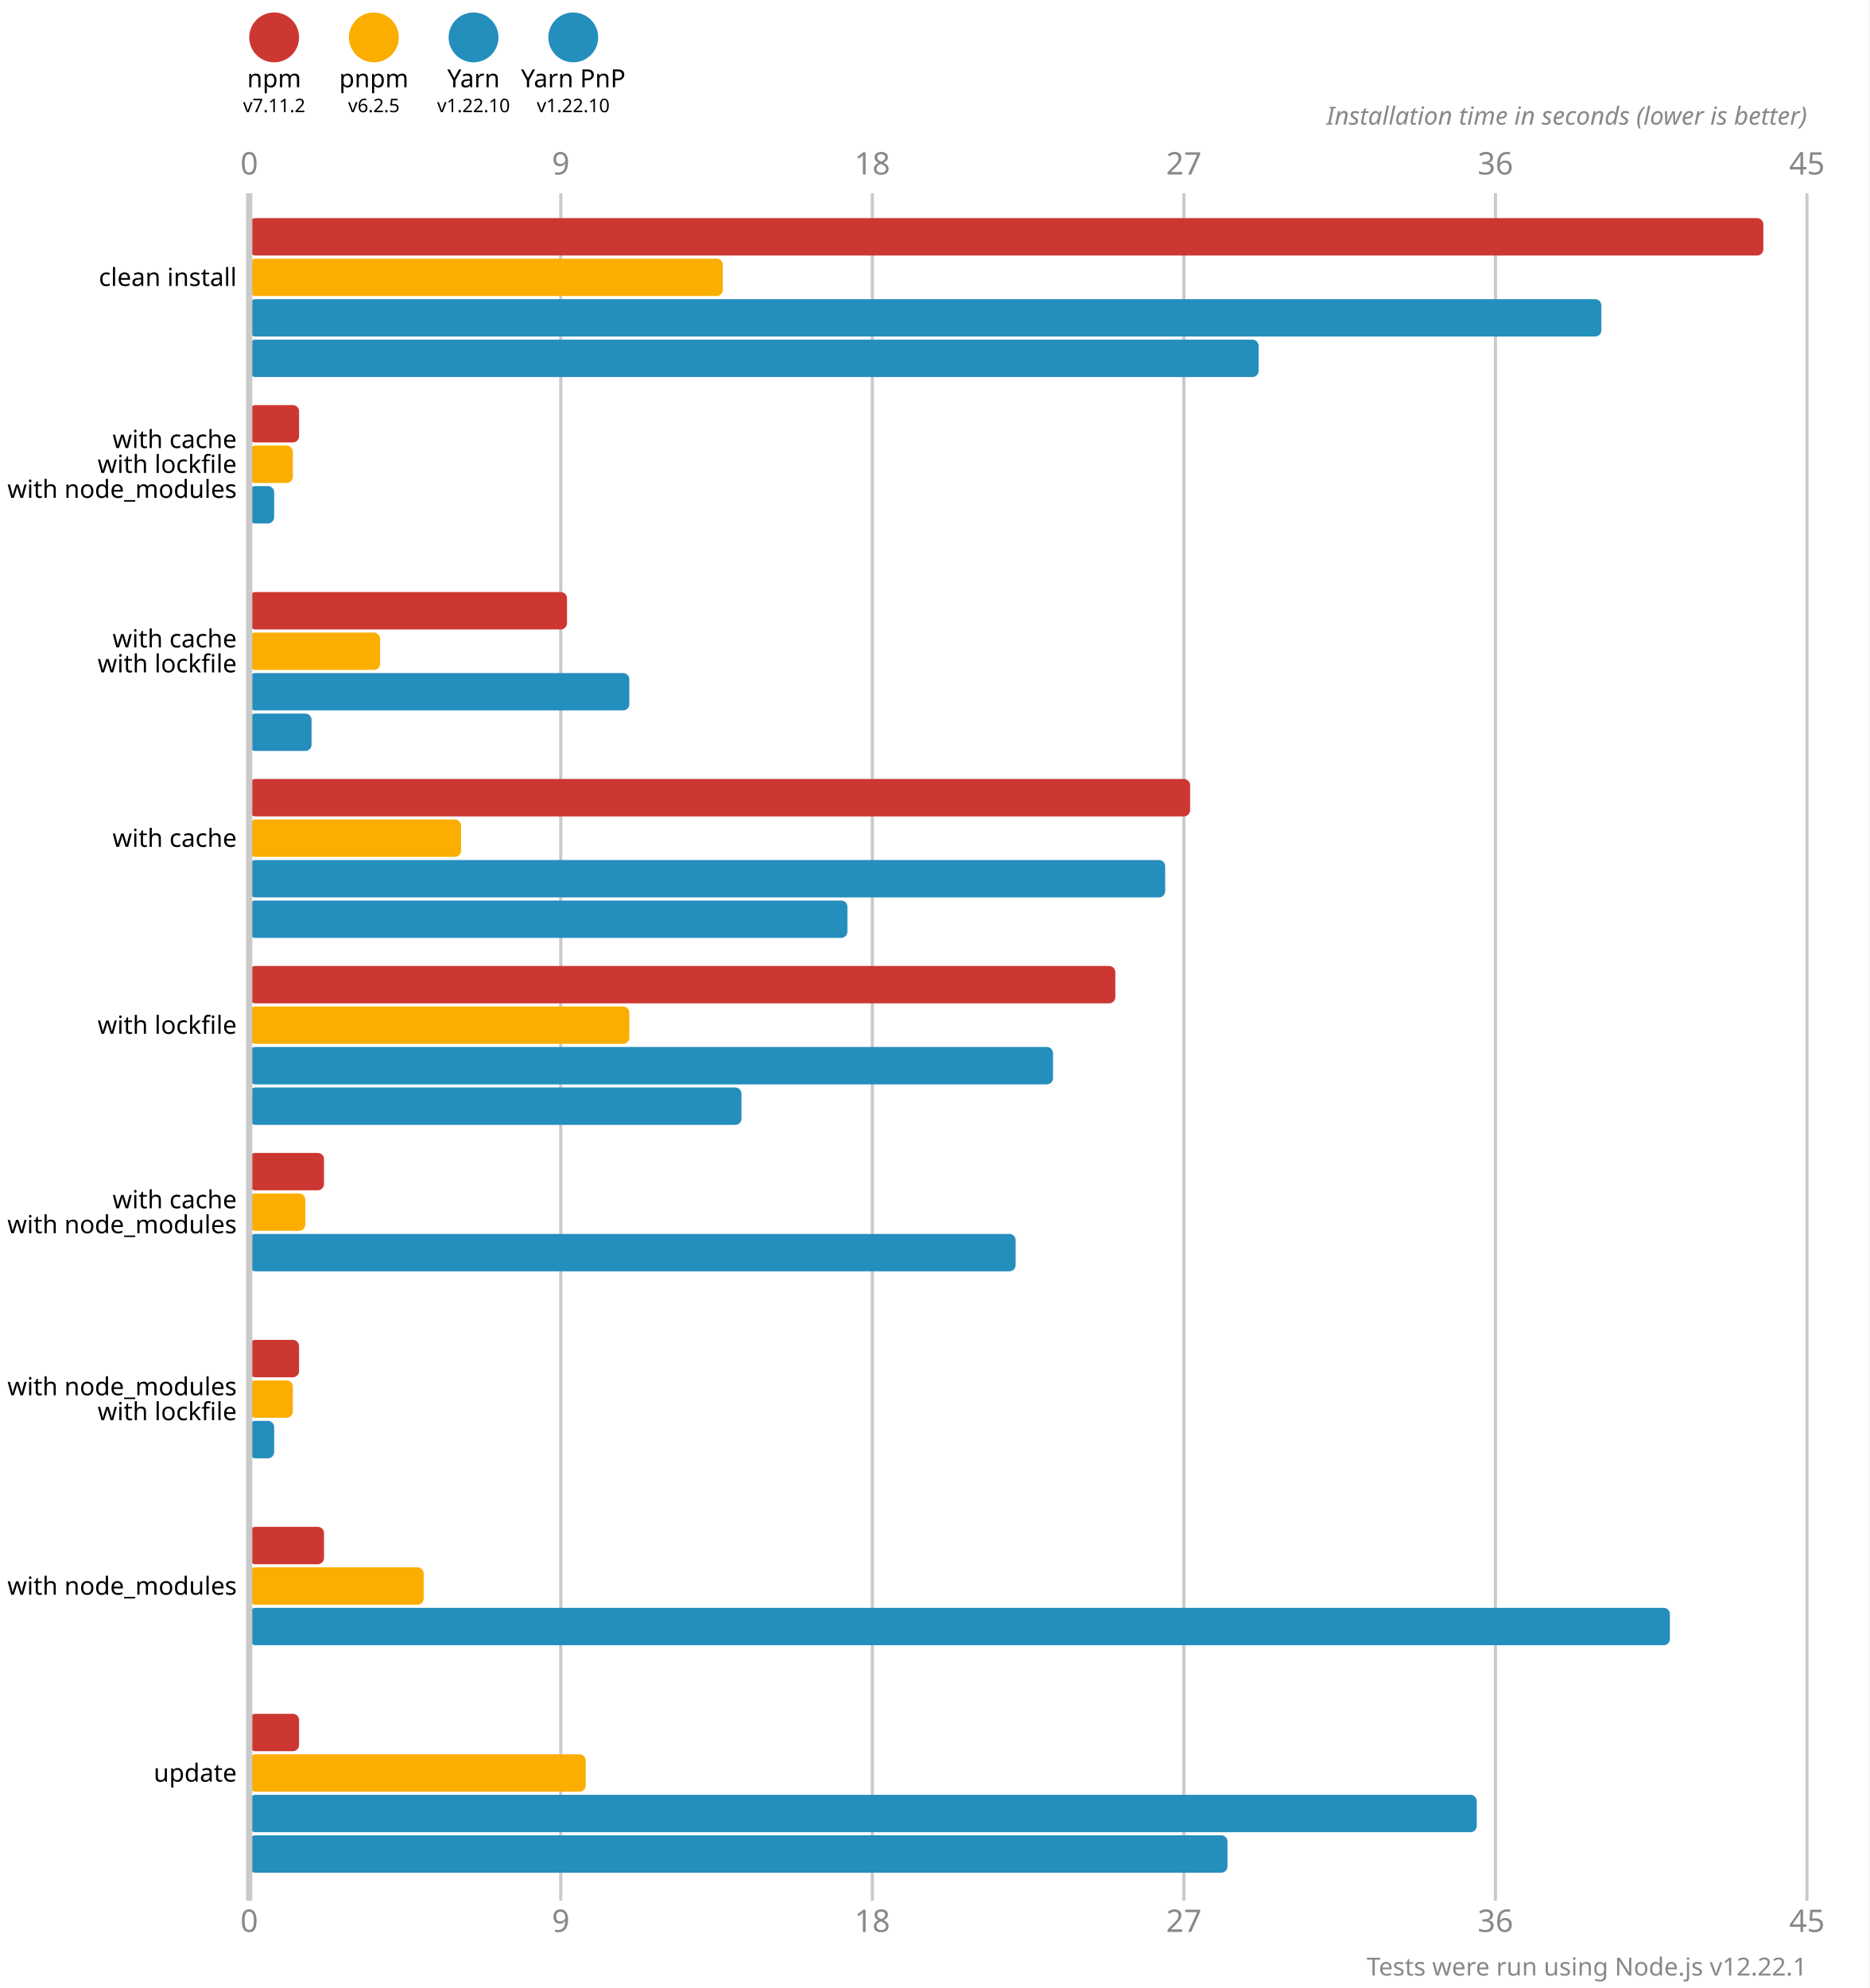
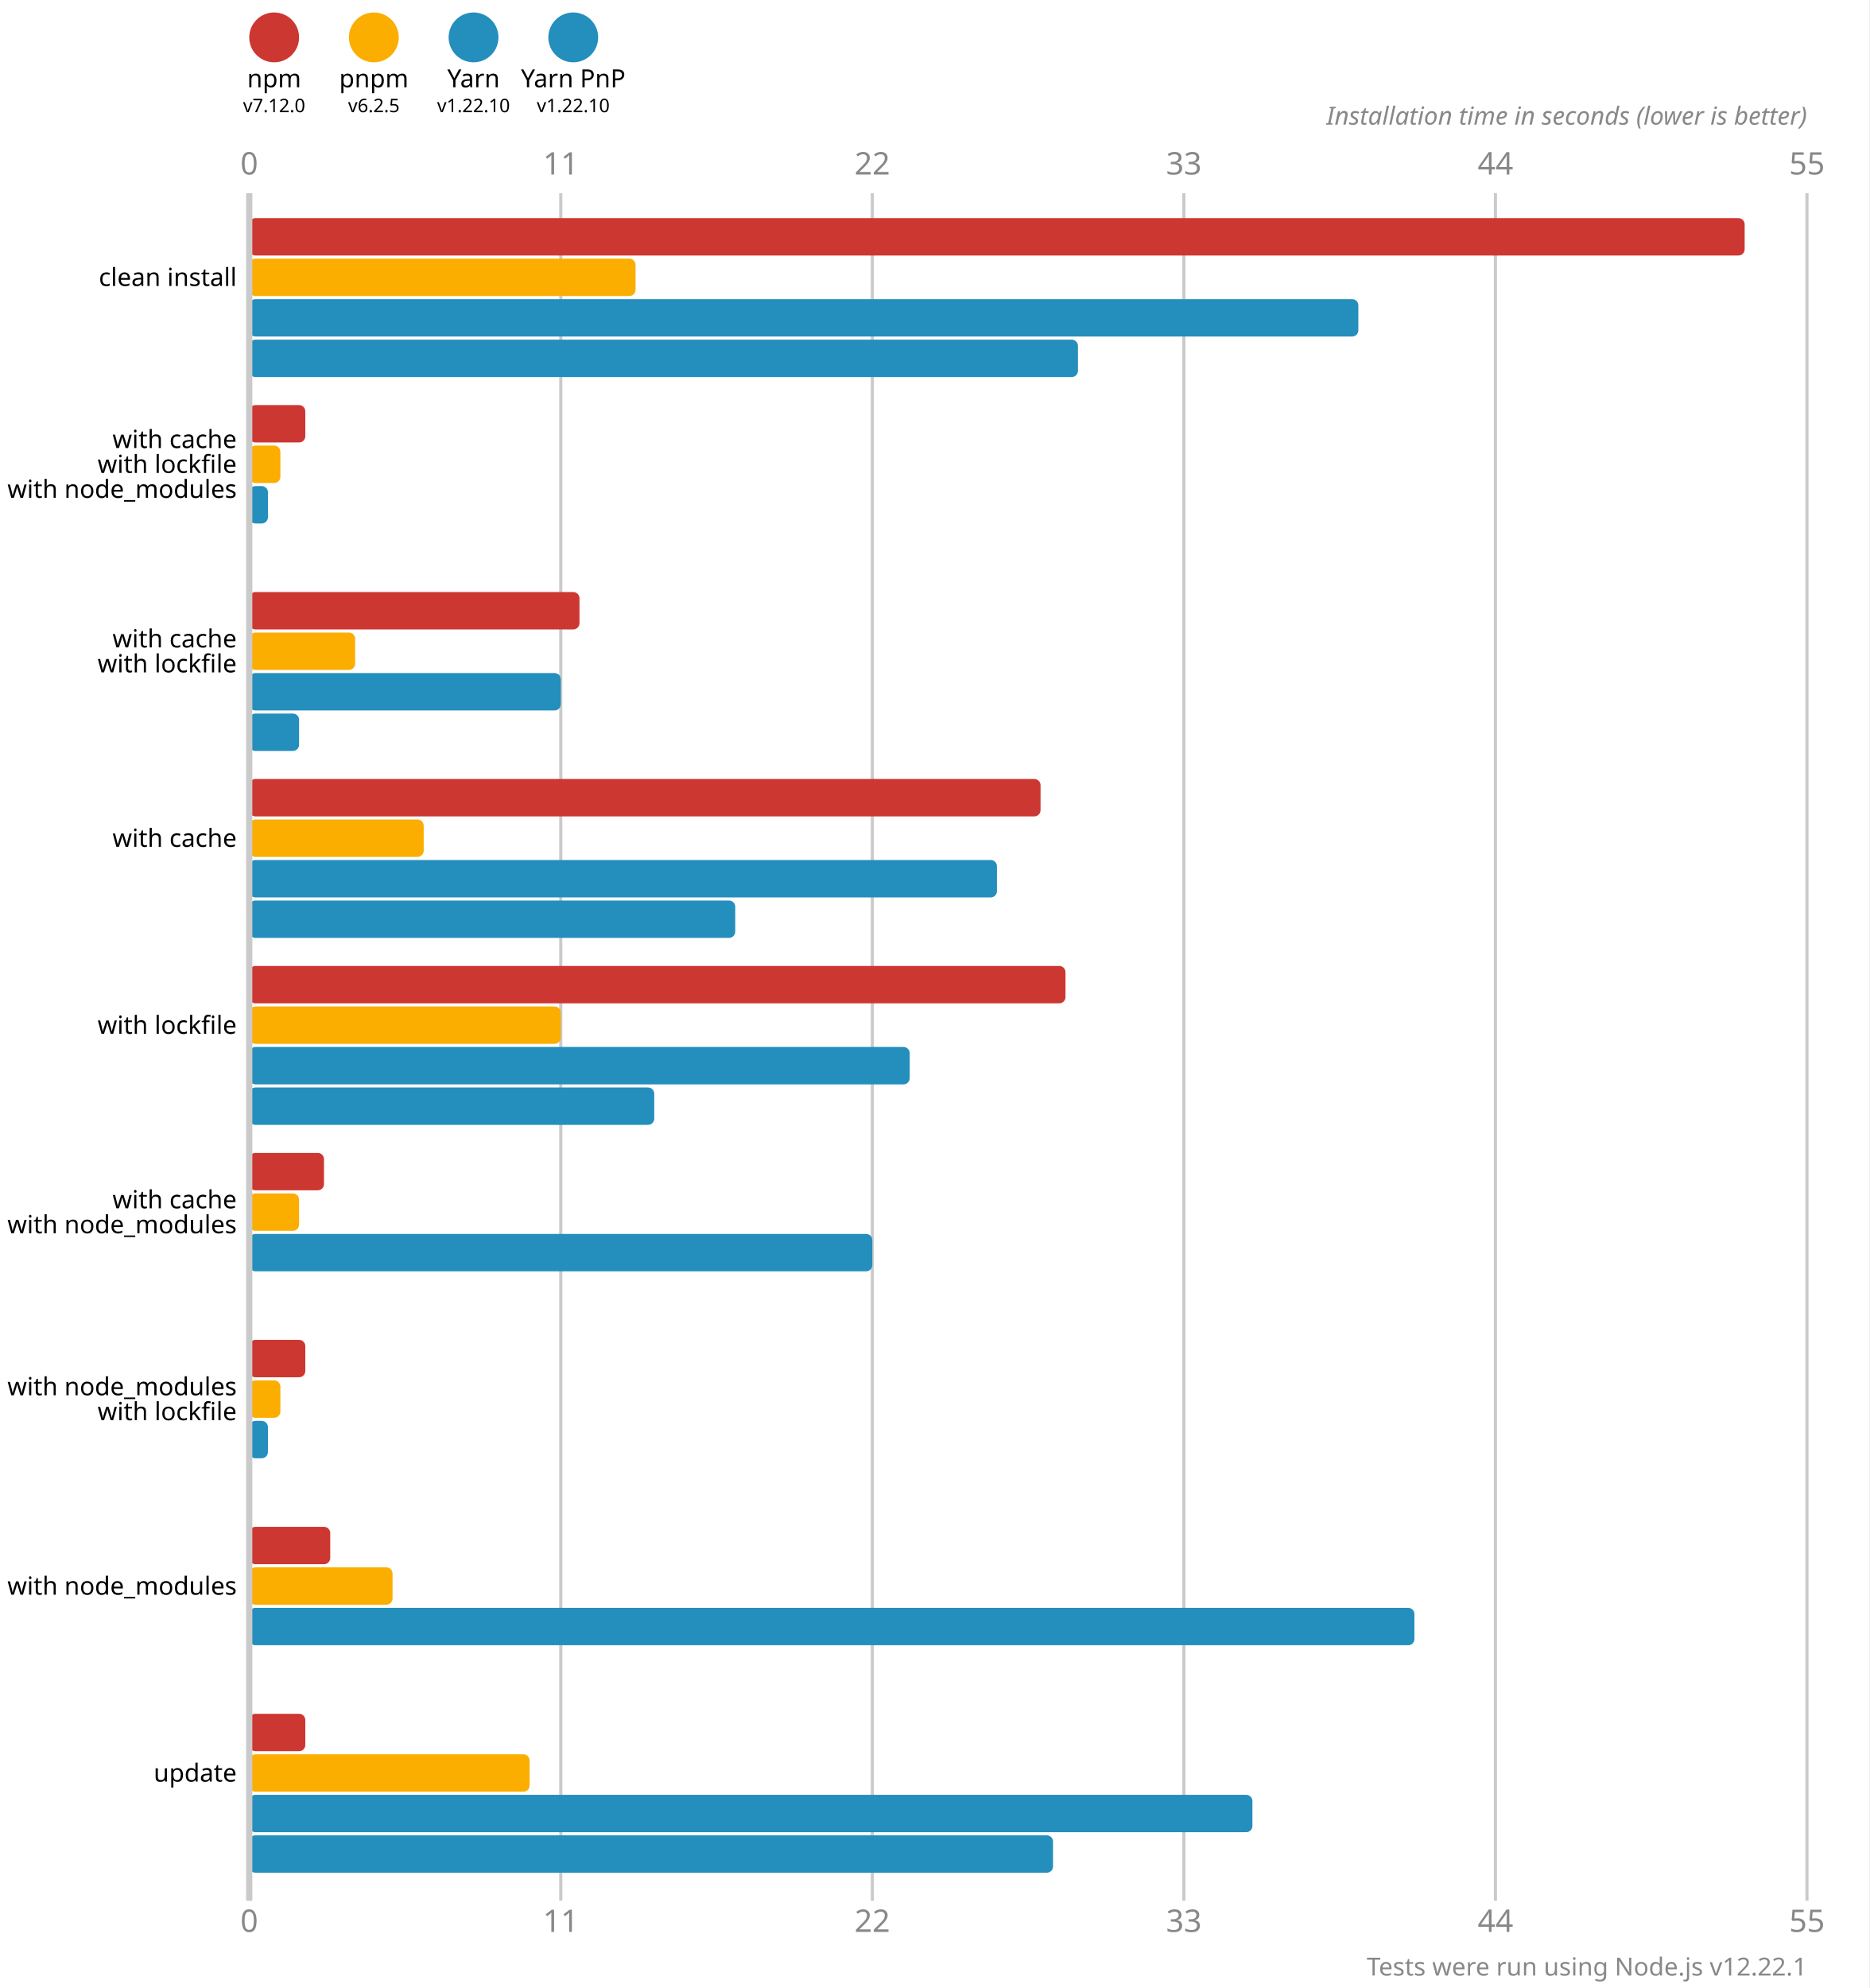
<svg xmlns="http://www.w3.org/2000/svg" version="1.1" viewBox="0 0 300 319">
  <style>
    .font { font-family: sans-serif; }
    .s3 { font-size: 3px; }
    .s4 { font-size: 4px; }
    .s5 { font-size: 5px; }
    .line { stroke: #cacaca; }
    .width { stroke-width: 0.5; }
    .text { fill: #888; }
  </style>
  <rect x="0" y="0" width="300" height="319" fill="#fff" />
  <circle cx="44" cy="6" r="4" fill="#cd3731" />
  <text x="44" y="14" class="font s4" text-anchor="middle">npm</text>
-   <text x="44" y="18" class="font s3" text-anchor="middle">v7.11.2</text>
+   <text x="44" y="18" class="font s3" text-anchor="middle">v7.12.0</text>
  <circle cx="60" cy="6" r="4" fill="#fbae00" />
  <text x="60" y="14" class="font s4" text-anchor="middle">pnpm</text>
  <text x="60" y="18" class="font s3" text-anchor="middle">v6.2.5</text>
  <circle cx="76" cy="6" r="4" fill="#248ebd" />
  <text x="76" y="14" class="font s4" text-anchor="middle">Yarn</text>
  <text x="76" y="18" class="font s3" text-anchor="middle">v1.22.10</text>
  <circle cx="92" cy="6" r="4" fill="#248ebd" />
  <text x="92" y="14" class="font s4" text-anchor="middle">Yarn PnP</text>
  <text x="92" y="18" class="font s3" text-anchor="middle">v1.22.10</text>
  <text x="40" y="28" class="font s5 text" text-anchor="middle">0</text>
  <text x="40" y="310" class="font s5 text" text-anchor="middle">0</text>
  <line x1="90" y1="31" x2="90" y2="305" class="line width" />
-   <text x="90" y="28" class="font s5 text" text-anchor="middle">9</text>
-   <text x="90" y="310" class="font s5 text" text-anchor="middle">9</text>
+   <text x="90" y="28" class="font s5 text" text-anchor="middle">11</text>
+   <text x="90" y="310" class="font s5 text" text-anchor="middle">11</text>
  <line x1="140" y1="31" x2="140" y2="305" class="line width" />
-   <text x="140" y="28" class="font s5 text" text-anchor="middle">18</text>
-   <text x="140" y="310" class="font s5 text" text-anchor="middle">18</text>
+   <text x="140" y="28" class="font s5 text" text-anchor="middle">22</text>
+   <text x="140" y="310" class="font s5 text" text-anchor="middle">22</text>
  <line x1="190" y1="31" x2="190" y2="305" class="line width" />
-   <text x="190" y="28" class="font s5 text" text-anchor="middle">27</text>
-   <text x="190" y="310" class="font s5 text" text-anchor="middle">27</text>
+   <text x="190" y="28" class="font s5 text" text-anchor="middle">33</text>
+   <text x="190" y="310" class="font s5 text" text-anchor="middle">33</text>
  <line x1="240" y1="31" x2="240" y2="305" class="line width" />
-   <text x="240" y="28" class="font s5 text" text-anchor="middle">36</text>
-   <text x="240" y="310" class="font s5 text" text-anchor="middle">36</text>
+   <text x="240" y="28" class="font s5 text" text-anchor="middle">44</text>
+   <text x="240" y="310" class="font s5 text" text-anchor="middle">44</text>
  <line x1="290" y1="31" x2="290" y2="305" class="line width" />
-   <text x="290" y="28" class="font s5 text" text-anchor="middle">45</text>
-   <text x="290" y="310" class="font s5 text" text-anchor="middle">45</text>
+   <text x="290" y="28" class="font s5 text" text-anchor="middle">55</text>
+   <text x="290" y="310" class="font s5 text" text-anchor="middle">55</text>
  <text x="290" y="20" class="font s4 text" font-style="italic" text-anchor="end">Installation time in seconds (lower is better)</text>
-   <rect x="40" y="35" width="243" height="6" fill="#cd3731" rx="1" ry="1" />
-   <rect x="40" y="41.5" width="76" height="6" fill="#fbae00" rx="1" ry="1" />
-   <rect x="40" y="48" width="217" height="6" fill="#248ebd" rx="1" ry="1" />
-   <rect x="40" y="54.5" width="162" height="6" fill="#248ebd" rx="1" ry="1" />
-   <rect x="40" y="65" width="8" height="6" fill="#cd3731" rx="1" ry="1" />
-   <rect x="40" y="71.5" width="7" height="6" fill="#fbae00" rx="1" ry="1" />
-   <rect x="40" y="78" width="4" height="6" fill="#248ebd" rx="1" ry="1" />
+   <rect x="40" y="35" width="240" height="6" fill="#cd3731" rx="1" ry="1" />
+   <rect x="40" y="41.5" width="62" height="6" fill="#fbae00" rx="1" ry="1" />
+   <rect x="40" y="48" width="178" height="6" fill="#248ebd" rx="1" ry="1" />
+   <rect x="40" y="54.5" width="133" height="6" fill="#248ebd" rx="1" ry="1" />
+   <rect x="40" y="65" width="9" height="6" fill="#cd3731" rx="1" ry="1" />
+   <rect x="40" y="71.5" width="5" height="6" fill="#fbae00" rx="1" ry="1" />
+   <rect x="40" y="78" width="3" height="6" fill="#248ebd" rx="1" ry="1" />
  <rect x="40" y="84.5" width="0" height="6" fill="#248ebd" rx="1" ry="1" />
-   <rect x="40" y="95" width="51" height="6" fill="#cd3731" rx="1" ry="1" />
-   <rect x="40" y="101.5" width="21" height="6" fill="#fbae00" rx="1" ry="1" />
-   <rect x="40" y="108" width="61" height="6" fill="#248ebd" rx="1" ry="1" />
-   <rect x="40" y="114.5" width="10" height="6" fill="#248ebd" rx="1" ry="1" />
-   <rect x="40" y="125" width="151" height="6" fill="#cd3731" rx="1" ry="1" />
-   <rect x="40" y="131.5" width="34" height="6" fill="#fbae00" rx="1" ry="1" />
-   <rect x="40" y="138" width="147" height="6" fill="#248ebd" rx="1" ry="1" />
-   <rect x="40" y="144.5" width="96" height="6" fill="#248ebd" rx="1" ry="1" />
-   <rect x="40" y="155" width="139" height="6" fill="#cd3731" rx="1" ry="1" />
-   <rect x="40" y="161.5" width="61" height="6" fill="#fbae00" rx="1" ry="1" />
-   <rect x="40" y="168" width="129" height="6" fill="#248ebd" rx="1" ry="1" />
-   <rect x="40" y="174.5" width="79" height="6" fill="#248ebd" rx="1" ry="1" />
+   <rect x="40" y="95" width="53" height="6" fill="#cd3731" rx="1" ry="1" />
+   <rect x="40" y="101.5" width="17" height="6" fill="#fbae00" rx="1" ry="1" />
+   <rect x="40" y="108" width="50" height="6" fill="#248ebd" rx="1" ry="1" />
+   <rect x="40" y="114.5" width="8" height="6" fill="#248ebd" rx="1" ry="1" />
+   <rect x="40" y="125" width="127" height="6" fill="#cd3731" rx="1" ry="1" />
+   <rect x="40" y="131.5" width="28" height="6" fill="#fbae00" rx="1" ry="1" />
+   <rect x="40" y="138" width="120" height="6" fill="#248ebd" rx="1" ry="1" />
+   <rect x="40" y="144.5" width="78" height="6" fill="#248ebd" rx="1" ry="1" />
+   <rect x="40" y="155" width="131" height="6" fill="#cd3731" rx="1" ry="1" />
+   <rect x="40" y="161.5" width="50" height="6" fill="#fbae00" rx="1" ry="1" />
+   <rect x="40" y="168" width="106" height="6" fill="#248ebd" rx="1" ry="1" />
+   <rect x="40" y="174.5" width="65" height="6" fill="#248ebd" rx="1" ry="1" />
  <rect x="40" y="185" width="12" height="6" fill="#cd3731" rx="1" ry="1" />
-   <rect x="40" y="191.5" width="9" height="6" fill="#fbae00" rx="1" ry="1" />
-   <rect x="40" y="198" width="123" height="6" fill="#248ebd" rx="1" ry="1" />
+   <rect x="40" y="191.5" width="8" height="6" fill="#fbae00" rx="1" ry="1" />
+   <rect x="40" y="198" width="100" height="6" fill="#248ebd" rx="1" ry="1" />
  <rect x="40" y="204.5" width="0" height="6" fill="#248ebd" rx="1" ry="1" />
-   <rect x="40" y="215" width="8" height="6" fill="#cd3731" rx="1" ry="1" />
-   <rect x="40" y="221.5" width="7" height="6" fill="#fbae00" rx="1" ry="1" />
-   <rect x="40" y="228" width="4" height="6" fill="#248ebd" rx="1" ry="1" />
+   <rect x="40" y="215" width="9" height="6" fill="#cd3731" rx="1" ry="1" />
+   <rect x="40" y="221.5" width="5" height="6" fill="#fbae00" rx="1" ry="1" />
+   <rect x="40" y="228" width="3" height="6" fill="#248ebd" rx="1" ry="1" />
  <rect x="40" y="234.5" width="0" height="6" fill="#248ebd" rx="1" ry="1" />
-   <rect x="40" y="245" width="12" height="6" fill="#cd3731" rx="1" ry="1" />
-   <rect x="40" y="251.5" width="28" height="6" fill="#fbae00" rx="1" ry="1" />
-   <rect x="40" y="258" width="228" height="6" fill="#248ebd" rx="1" ry="1" />
+   <rect x="40" y="245" width="13" height="6" fill="#cd3731" rx="1" ry="1" />
+   <rect x="40" y="251.5" width="23" height="6" fill="#fbae00" rx="1" ry="1" />
+   <rect x="40" y="258" width="187" height="6" fill="#248ebd" rx="1" ry="1" />
  <rect x="40" y="264.5" width="0" height="6" fill="#248ebd" rx="1" ry="1" />
-   <rect x="40" y="275" width="8" height="6" fill="#cd3731" rx="1" ry="1" />
-   <rect x="40" y="281.5" width="54" height="6" fill="#fbae00" rx="1" ry="1" />
-   <rect x="40" y="288" width="197" height="6" fill="#248ebd" rx="1" ry="1" />
-   <rect x="40" y="294.5" width="157" height="6" fill="#248ebd" rx="1" ry="1" />
+   <rect x="40" y="275" width="9" height="6" fill="#cd3731" rx="1" ry="1" />
+   <rect x="40" y="281.5" width="45" height="6" fill="#fbae00" rx="1" ry="1" />
+   <rect x="40" y="288" width="161" height="6" fill="#248ebd" rx="1" ry="1" />
+   <rect x="40" y="294.5" width="129" height="6" fill="#248ebd" rx="1" ry="1" />
  <line x1="40" y1="31" x2="40" y2="305" class="line" />
  <text x="38" y="44.5" class="font s4" dominant-baseline="middle" text-anchor="end">clean install</text>
  <text x="38" y="70.5" class="font s4" dominant-baseline="middle" text-anchor="end">with cache</text>
  <text x="38" y="74.5" class="font s4" dominant-baseline="middle" text-anchor="end">with lockfile</text>
  <text x="38" y="78.5" class="font s4" dominant-baseline="middle" text-anchor="end">with node_modules</text>
  <text x="38" y="102.5" class="font s4" dominant-baseline="middle" text-anchor="end">with cache</text>
  <text x="38" y="106.5" class="font s4" dominant-baseline="middle" text-anchor="end">with lockfile</text>
  <text x="38" y="134.5" class="font s4" dominant-baseline="middle" text-anchor="end">with cache</text>
  <text x="38" y="164.5" class="font s4" dominant-baseline="middle" text-anchor="end">with lockfile</text>
  <text x="38" y="192.5" class="font s4" dominant-baseline="middle" text-anchor="end">with cache</text>
  <text x="38" y="196.5" class="font s4" dominant-baseline="middle" text-anchor="end">with node_modules</text>
  <text x="38" y="222.5" class="font s4" dominant-baseline="middle" text-anchor="end">with node_modules</text>
  <text x="38" y="226.5" class="font s4" dominant-baseline="middle" text-anchor="end">with lockfile</text>
  <text x="38" y="254.5" class="font s4" dominant-baseline="middle" text-anchor="end">with node_modules</text>
  <text x="38" y="284.5" class="font s4" dominant-baseline="middle" text-anchor="end">update</text>
  <text x="290" y="317" class="font s4 text" text-anchor="end">Tests were run using Node.js v12.22.1</text>
</svg>
